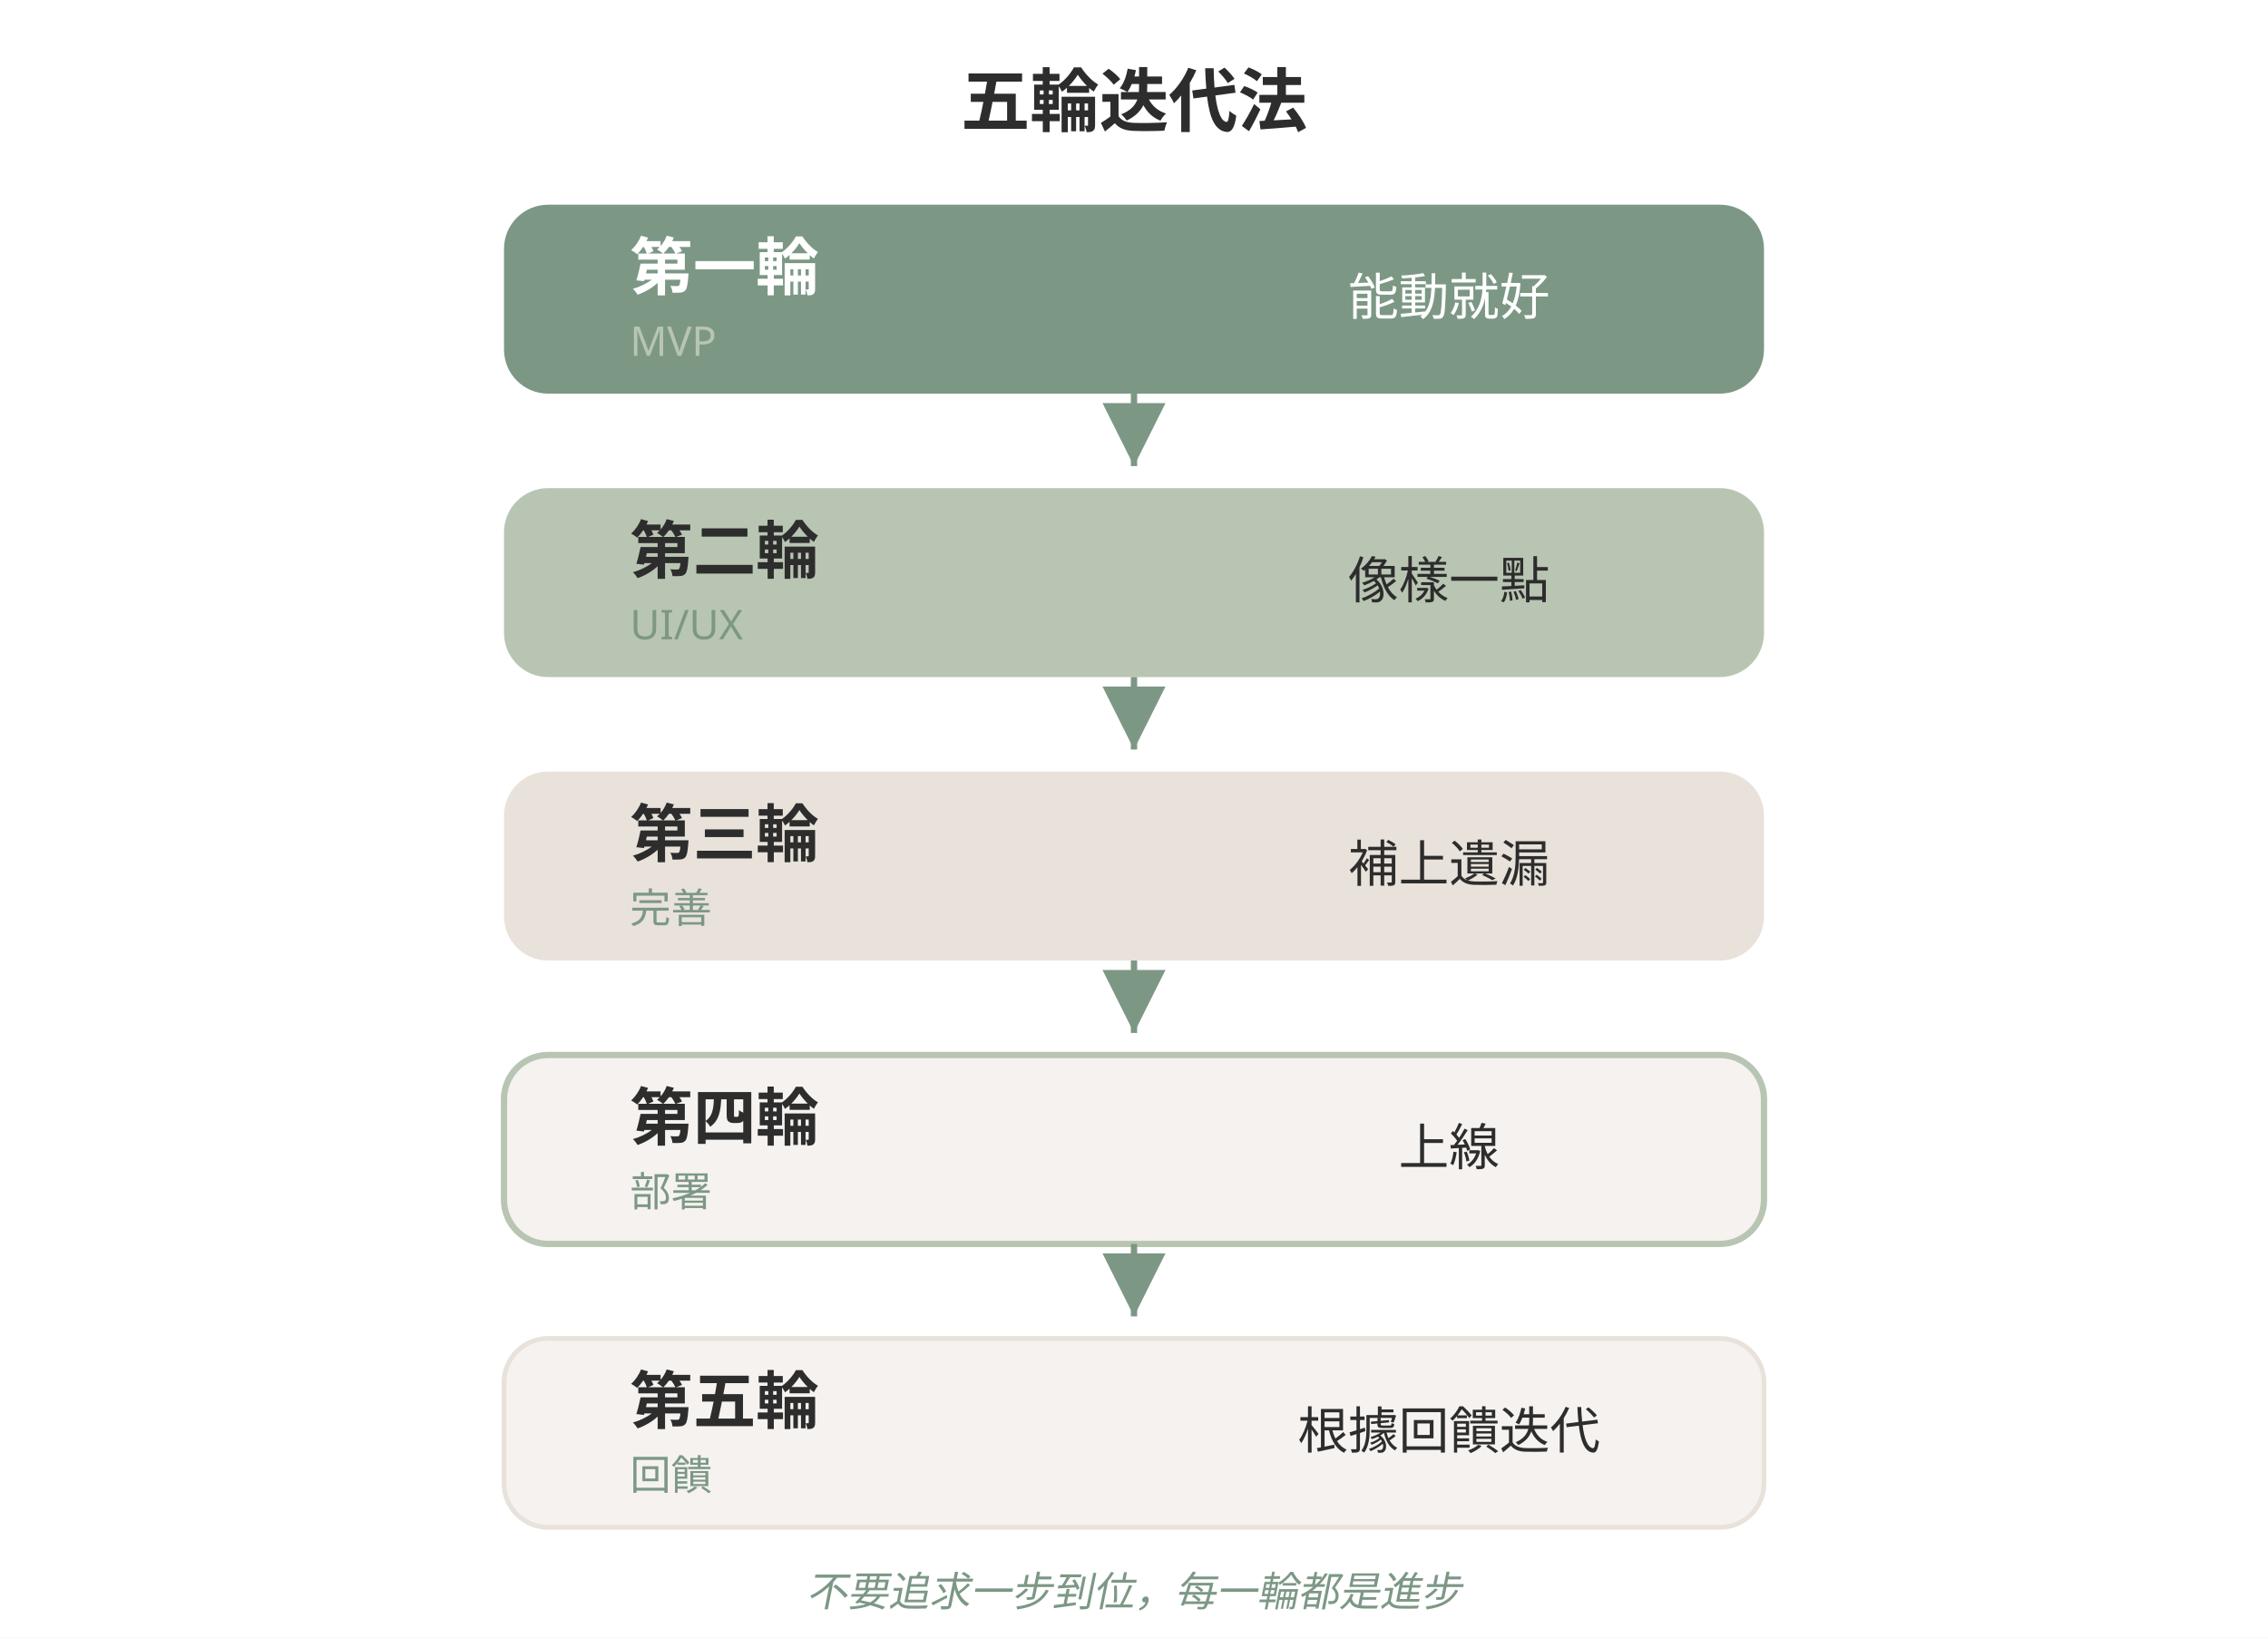
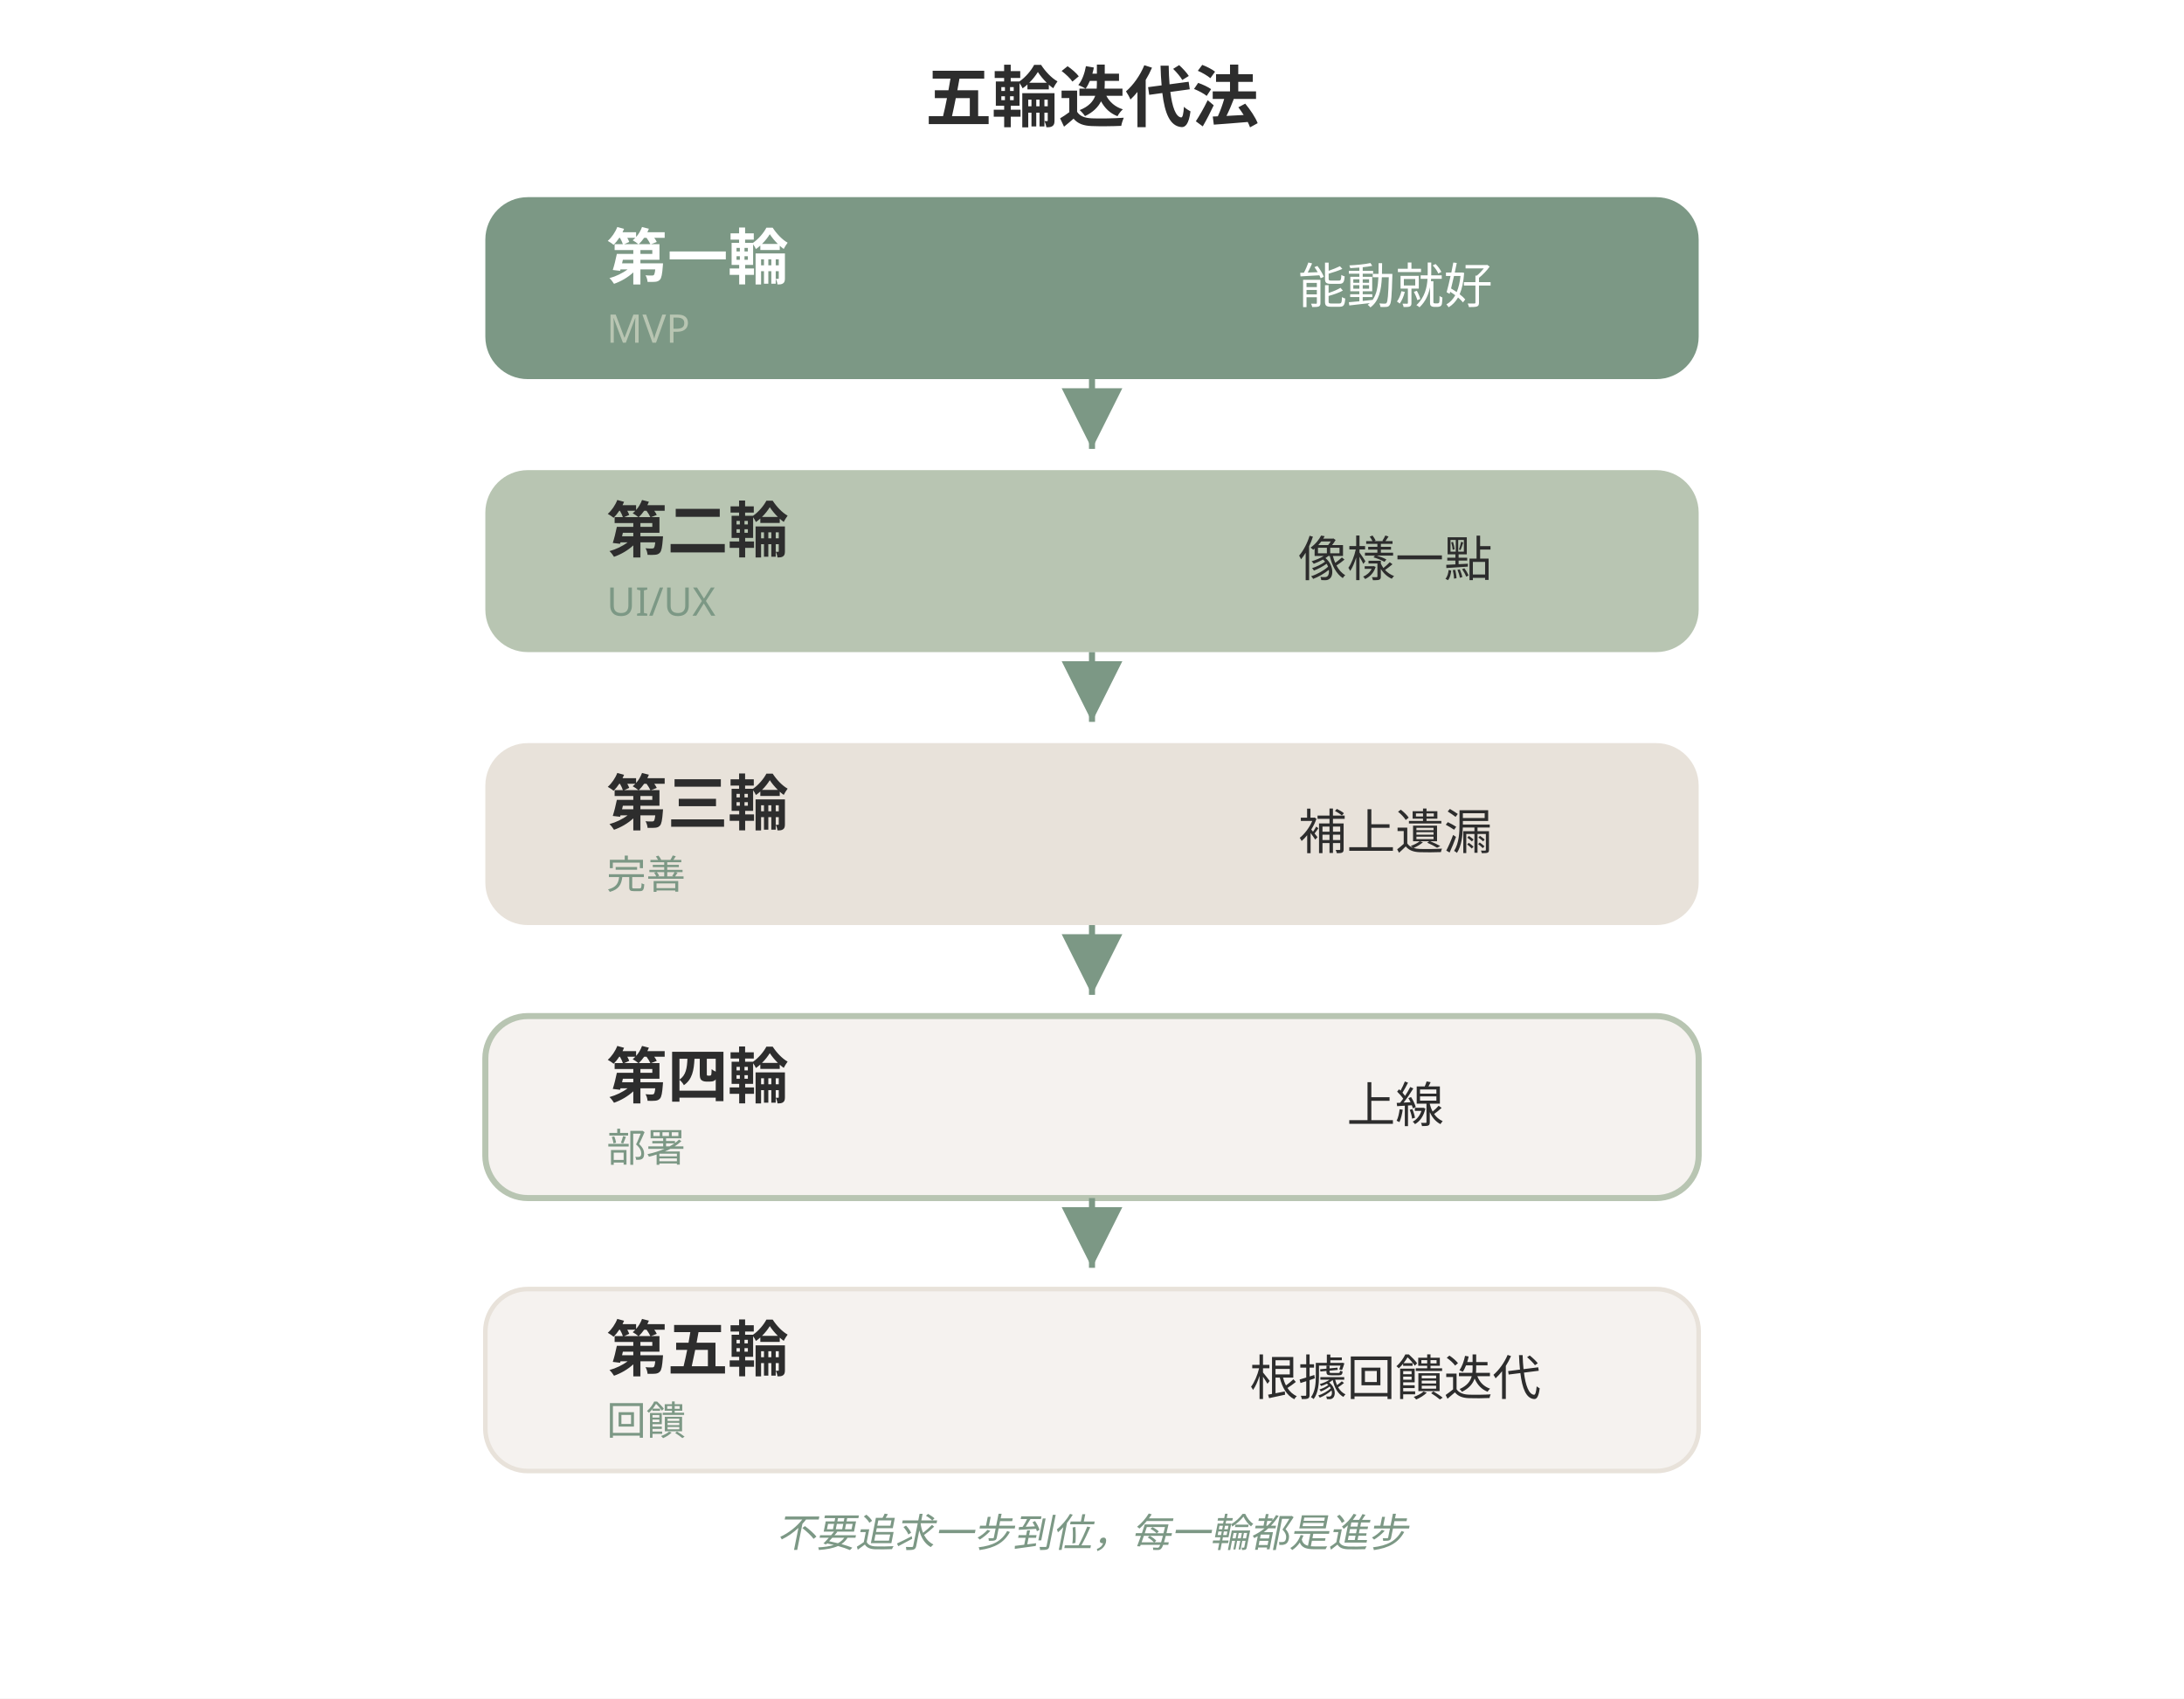
- <svg xmlns="http://www.w3.org/2000/svg" width="720" height="520" viewBox="0 0 720 520">
-   <rect width="720" height="520" fill="#FFFFFF" />
+ <svg xmlns="http://www.w3.org/2000/svg" width="720" height="560" viewBox="0 0 720 560">
+   <rect width="720" height="560" fill="#FFFFFF" />
  <defs>
    <marker id="arrow-d14" markerWidth="10" markerHeight="10" refX="10" refY="5" orient="auto">
      <polygon points="0 0, 10 5, 0 10" fill="#7C9885" />
    </marker>
  </defs>
  <text x="360" y="40" font-family="PingFang TC, Noto Sans TC, sans-serif" font-size="22" font-weight="bold" fill="#2D2D2D" text-anchor="middle">五輪迭代法</text>
  <rect x="160" y="65" width="400" height="60" rx="14" fill="#7C9885" />
  <text x="200" y="92" font-family="PingFang TC, Noto Sans TC, sans-serif" font-size="20" font-weight="bold" fill="#FFFFFF">第一輪</text>
  <text x="200" y="113" font-family="PingFang TC, Noto Sans TC, sans-serif" font-size="13" fill="#B8C5B2">MVP</text>
  <text x="460" y="100" font-family="PingFang TC, Noto Sans TC, sans-serif" font-size="16" fill="#FFFFFF" text-anchor="middle">能動就好</text>
  <line x1="360" y1="125" x2="360" y2="148" stroke="#7C9885" stroke-width="2" marker-end="url(#arrow-d14)" />
  <rect x="160" y="155" width="400" height="60" rx="14" fill="#B8C5B2" />
  <text x="200" y="182" font-family="PingFang TC, Noto Sans TC, sans-serif" font-size="20" font-weight="bold" fill="#2D2D2D">第二輪</text>
  <text x="200" y="203" font-family="PingFang TC, Noto Sans TC, sans-serif" font-size="13" fill="#7C9885">UI/UX</text>
  <text x="460" y="190" font-family="PingFang TC, Noto Sans TC, sans-serif" font-size="16" fill="#2D2D2D" text-anchor="middle">像樣一點</text>
  <line x1="360" y1="215" x2="360" y2="238" stroke="#7C9885" stroke-width="2" marker-end="url(#arrow-d14)" />
  <rect x="160" y="245" width="400" height="60" rx="14" fill="#E8E2DA" />
  <text x="200" y="272" font-family="PingFang TC, Noto Sans TC, sans-serif" font-size="20" font-weight="bold" fill="#2D2D2D">第三輪</text>
  <text x="200" y="293" font-family="PingFang TC, Noto Sans TC, sans-serif" font-size="13" fill="#7C9885">完善</text>
  <text x="460" y="280" font-family="PingFang TC, Noto Sans TC, sans-serif" font-size="16" fill="#2D2D2D" text-anchor="middle">補上遺漏</text>
  <line x1="360" y1="305" x2="360" y2="328" stroke="#7C9885" stroke-width="2" marker-end="url(#arrow-d14)" />
  <rect x="160" y="335" width="400" height="60" rx="14" fill="#F5F2EF" stroke="#B8C5B2" stroke-width="2" />
  <text x="200" y="362" font-family="PingFang TC, Noto Sans TC, sans-serif" font-size="20" font-weight="bold" fill="#2D2D2D">第四輪</text>
  <text x="200" y="383" font-family="PingFang TC, Noto Sans TC, sans-serif" font-size="13" fill="#7C9885">部署</text>
  <text x="460" y="370" font-family="PingFang TC, Noto Sans TC, sans-serif" font-size="16" fill="#2D2D2D" text-anchor="middle">上線</text>
  <line x1="360" y1="395" x2="360" y2="418" stroke="#7C9885" stroke-width="2" marker-end="url(#arrow-d14)" />
  <rect x="160" y="425" width="400" height="60" rx="14" fill="#F5F2EF" stroke="#E8E2DA" stroke-width="1.5" />
  <text x="200" y="452" font-family="PingFang TC, Noto Sans TC, sans-serif" font-size="20" font-weight="bold" fill="#2D2D2D">第五輪</text>
  <text x="200" y="473" font-family="PingFang TC, Noto Sans TC, sans-serif" font-size="13" fill="#7C9885">回饋</text>
  <text x="460" y="460" font-family="PingFang TC, Noto Sans TC, sans-serif" font-size="16" fill="#2D2D2D" text-anchor="middle">根據回饋迭代</text>
  <text x="360" y="510" font-family="PingFang TC, Noto Sans TC, sans-serif" font-size="13" fill="#7C9885" text-anchor="middle" font-style="italic">不要追求一步到位，每一輪都是進步</text>
</svg>
